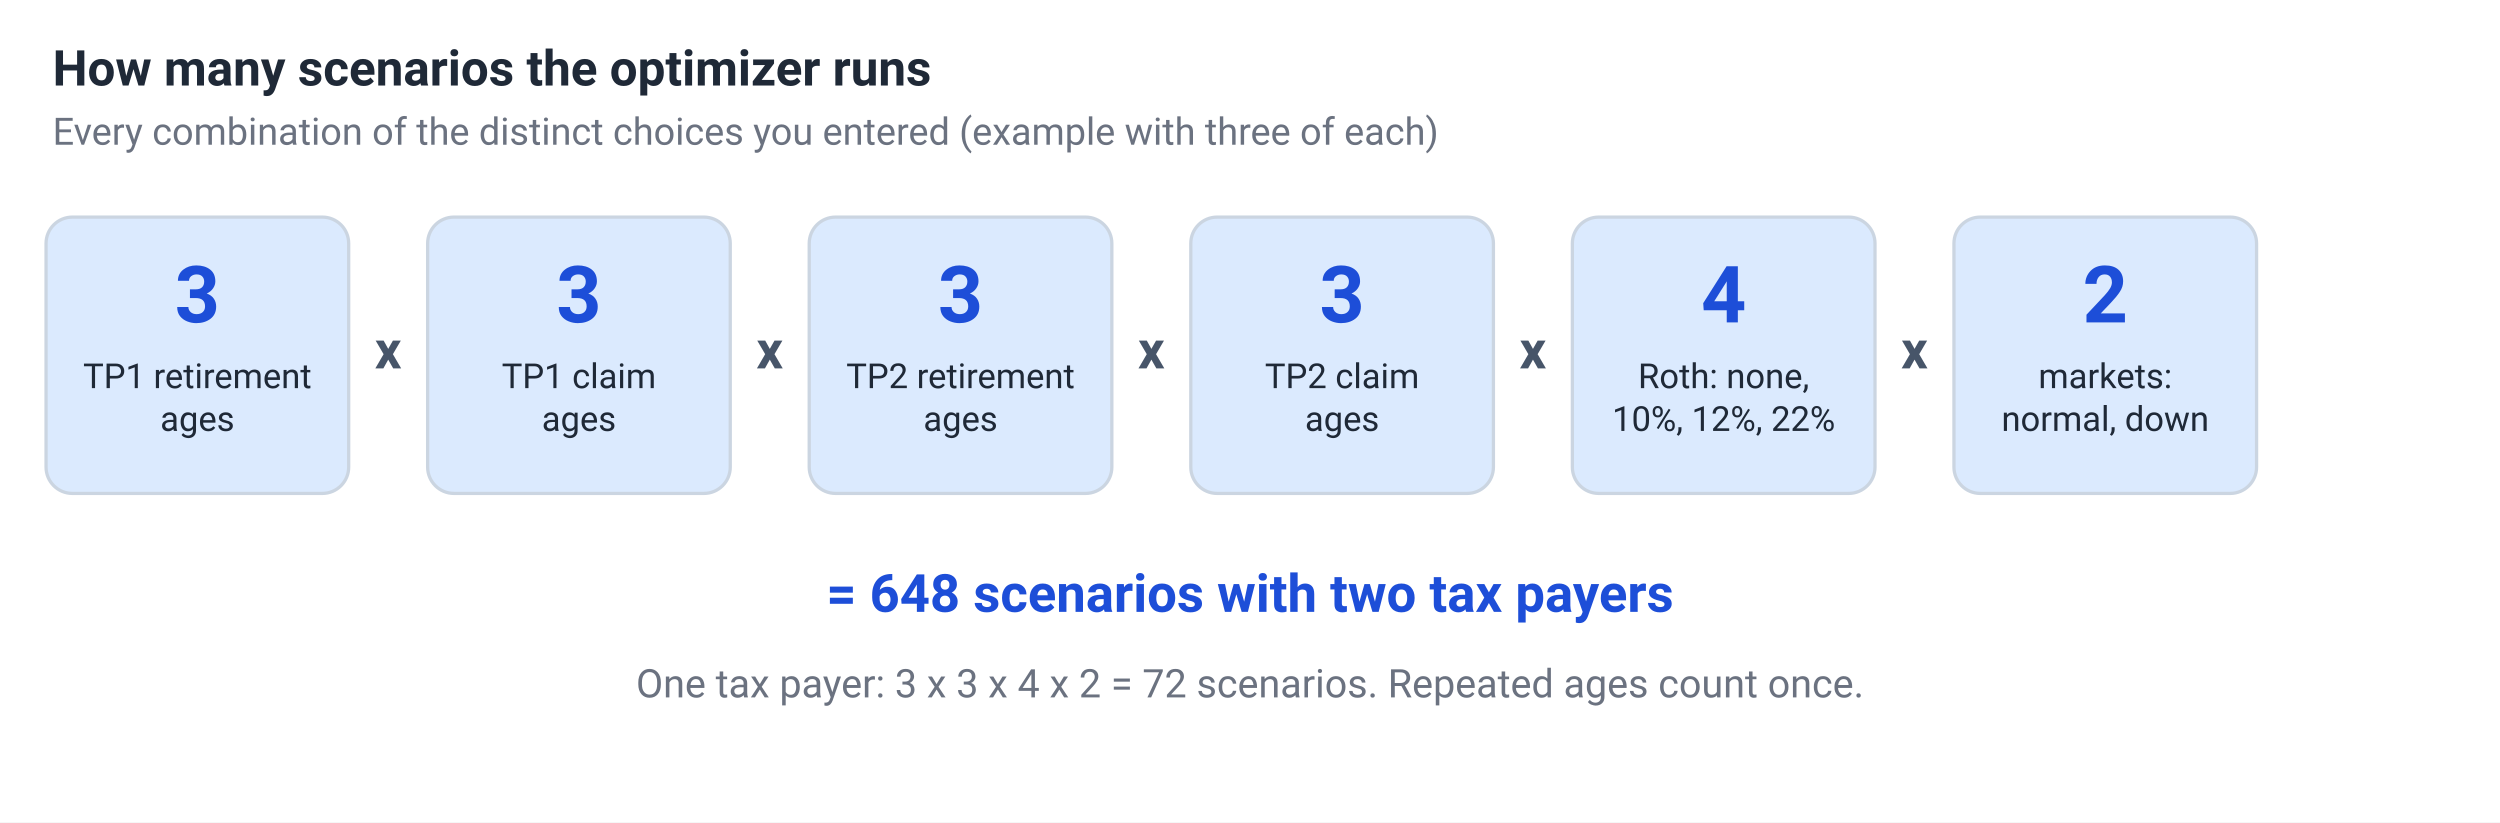
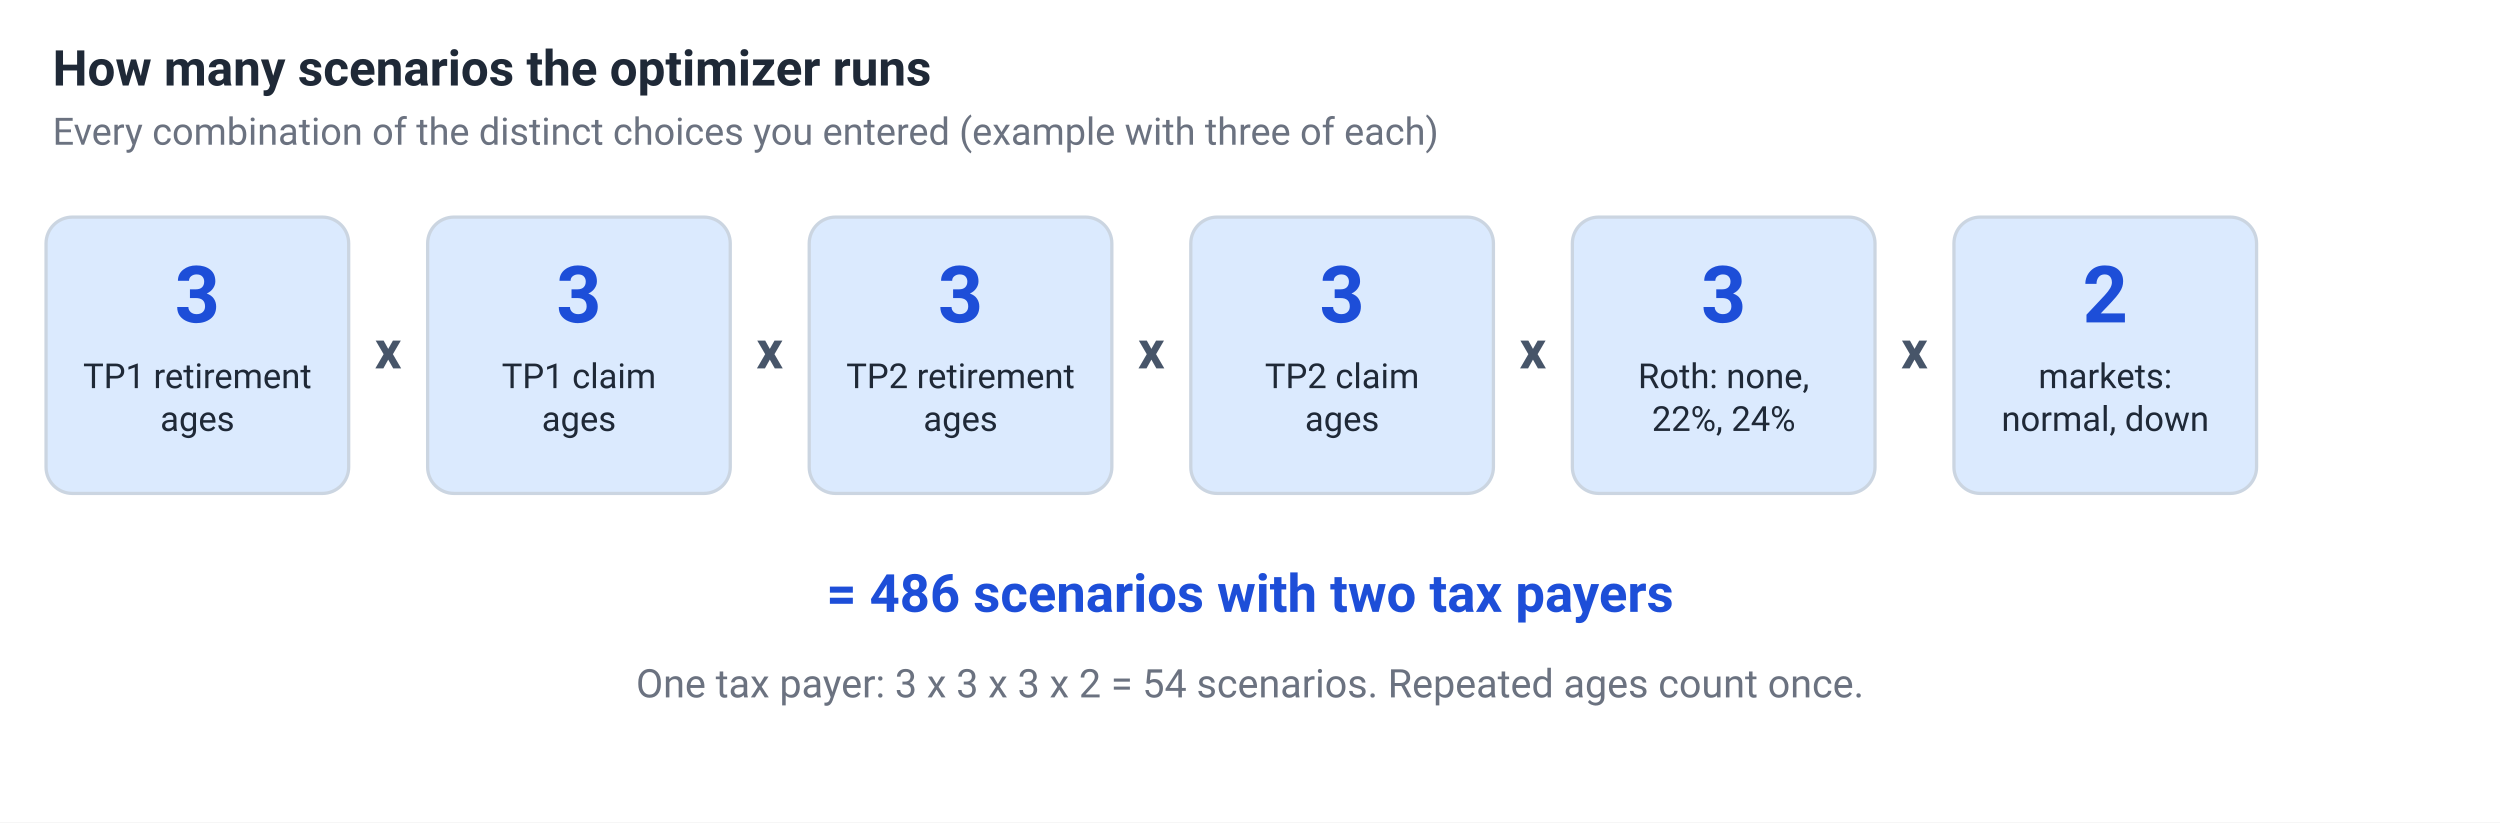
<svg xmlns="http://www.w3.org/2000/svg" viewBox="0 0 760 250" width="760" height="250" font-family="system-ui, -apple-system, 'Segoe UI', Roboto, Helvetica, Arial, sans-serif" font-size="12" role="img">
  <defs>
    <marker id="arrow" viewBox="0 0 10 10" refX="9" refY="5" markerWidth="7" markerHeight="7" orient="auto-start-reverse">
      <path d="M0,0 L10,5 L0,10 z" fill="#475569" />
    </marker>
  </defs>
  <rect width="760" height="250" fill="#ffffff" />
  <text x="16" y="26" font-size="15" font-weight="600" fill="#1f2937">How many scenarios the optimizer runs</text>
  <text x="16" y="44" font-size="11.5" fill="#6b7280">Every combination of the distinct choices you entered (example with three of each)</text>
  <rect x="14" y="66" width="92" height="84" fill="#dbeafe" stroke="#cbd5e1" stroke-width="1" rx="8" />
  <text x="60" y="98" text-anchor="middle" font-size="24" font-weight="700" fill="#1d4ed8">3</text>
  <text x="60" y="118" text-anchor="middle" font-size="10.5" fill="#1f2937">TP1 retirement</text>
  <text x="60" y="131" text-anchor="middle" font-size="10.5" fill="#1f2937">ages</text>
  <text x="118" y="112" text-anchor="middle" font-size="16" font-weight="700" fill="#475569">x</text>
  <rect x="130" y="66" width="92" height="84" fill="#dbeafe" stroke="#cbd5e1" stroke-width="1" rx="8" />
  <text x="176" y="98" text-anchor="middle" font-size="24" font-weight="700" fill="#1d4ed8">3</text>
  <text x="176" y="118" text-anchor="middle" font-size="10.5" fill="#1f2937">TP1 claim</text>
  <text x="176" y="131" text-anchor="middle" font-size="10.5" fill="#1f2937">ages</text>
  <text x="234" y="112" text-anchor="middle" font-size="16" font-weight="700" fill="#475569">x</text>
  <rect x="246" y="66" width="92" height="84" fill="#dbeafe" stroke="#cbd5e1" stroke-width="1" rx="8" />
  <text x="292" y="98" text-anchor="middle" font-size="24" font-weight="700" fill="#1d4ed8">3</text>
  <text x="292" y="118" text-anchor="middle" font-size="10.5" fill="#1f2937">TP2 retirement</text>
  <text x="292" y="131" text-anchor="middle" font-size="10.5" fill="#1f2937">ages</text>
  <text x="350" y="112" text-anchor="middle" font-size="16" font-weight="700" fill="#475569">x</text>
  <rect x="362" y="66" width="92" height="84" fill="#dbeafe" stroke="#cbd5e1" stroke-width="1" rx="8" />
  <text x="408" y="98" text-anchor="middle" font-size="24" font-weight="700" fill="#1d4ed8">3</text>
  <text x="408" y="118" text-anchor="middle" font-size="10.5" fill="#1f2937">TP2 claim</text>
  <text x="408" y="131" text-anchor="middle" font-size="10.5" fill="#1f2937">ages</text>
  <text x="466" y="112" text-anchor="middle" font-size="16" font-weight="700" fill="#475569">x</text>
  <rect x="478" y="66" width="92" height="84" fill="#dbeafe" stroke="#cbd5e1" stroke-width="1" rx="8" />
-   <text x="524" y="98" text-anchor="middle" font-size="24" font-weight="700" fill="#1d4ed8">4</text>
+   <text x="524" y="98" text-anchor="middle" font-size="24" font-weight="700" fill="#1d4ed8">3</text>
  <text x="524" y="118" text-anchor="middle" font-size="10.5" fill="#1f2937">Roth: none,</text>
-   <text x="524" y="131" text-anchor="middle" font-size="10.5" fill="#1f2937">10%, 12%, 22%</text>
+   <text x="524" y="131" text-anchor="middle" font-size="10.5" fill="#1f2937">22%, 24%</text>
  <text x="582" y="112" text-anchor="middle" font-size="16" font-weight="700" fill="#475569">x</text>
  <rect x="594" y="66" width="92" height="84" fill="#dbeafe" stroke="#cbd5e1" stroke-width="1" rx="8" />
  <text x="640" y="98" text-anchor="middle" font-size="24" font-weight="700" fill="#1d4ed8">2</text>
  <text x="640" y="118" text-anchor="middle" font-size="10.5" fill="#1f2937">markets:</text>
  <text x="640" y="131" text-anchor="middle" font-size="10.5" fill="#1f2937">normal, down</text>
-   <text x="380" y="186" text-anchor="middle" font-size="16" font-weight="700" fill="#1d4ed8">= 648 scenarios with two tax payers</text>
-   <text x="380" y="212" text-anchor="middle" font-size="12" fill="#6b7280">One tax payer: 3 x 3 x 4 x 2 = 72 scenarios. Repeated ages count once.</text>
+   <text x="380" y="186" text-anchor="middle" font-size="16" font-weight="700" fill="#1d4ed8">= 486 scenarios with two tax payers</text>
+   <text x="380" y="212" text-anchor="middle" font-size="12" fill="#6b7280">One tax payer: 3 x 3 x 3 x 2 = 54 scenarios. Repeated ages count once.</text>
</svg>
